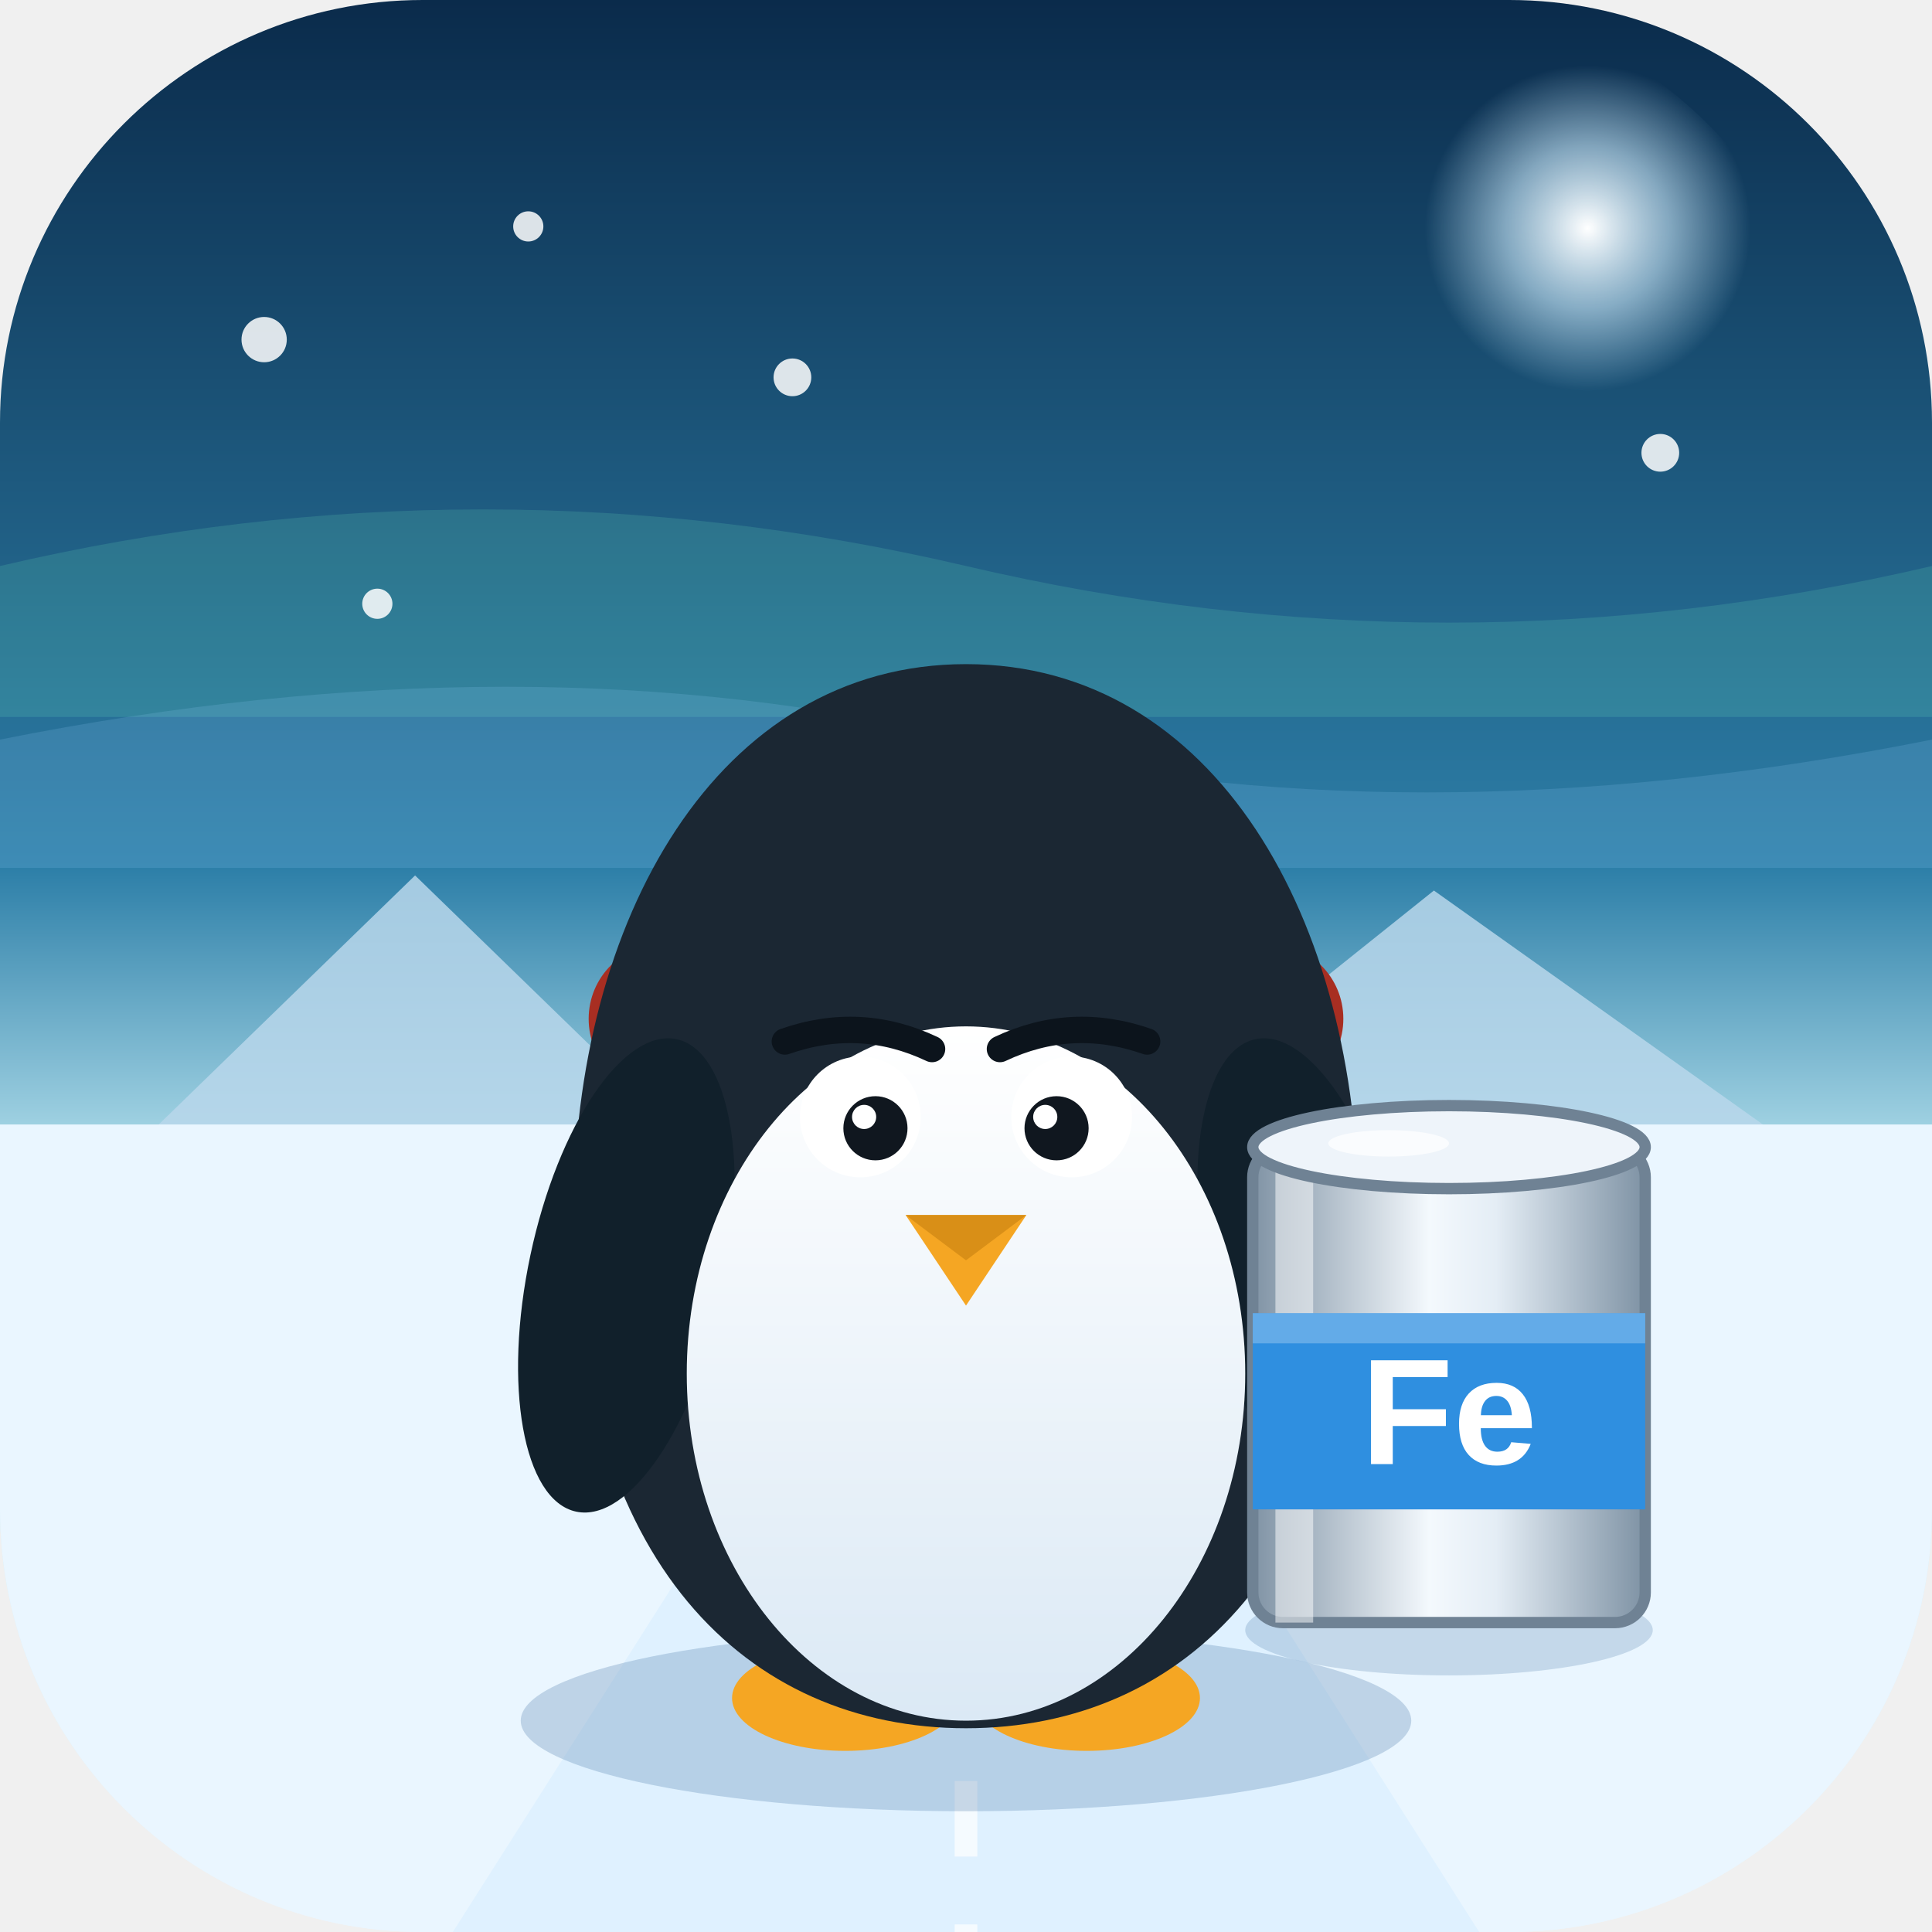
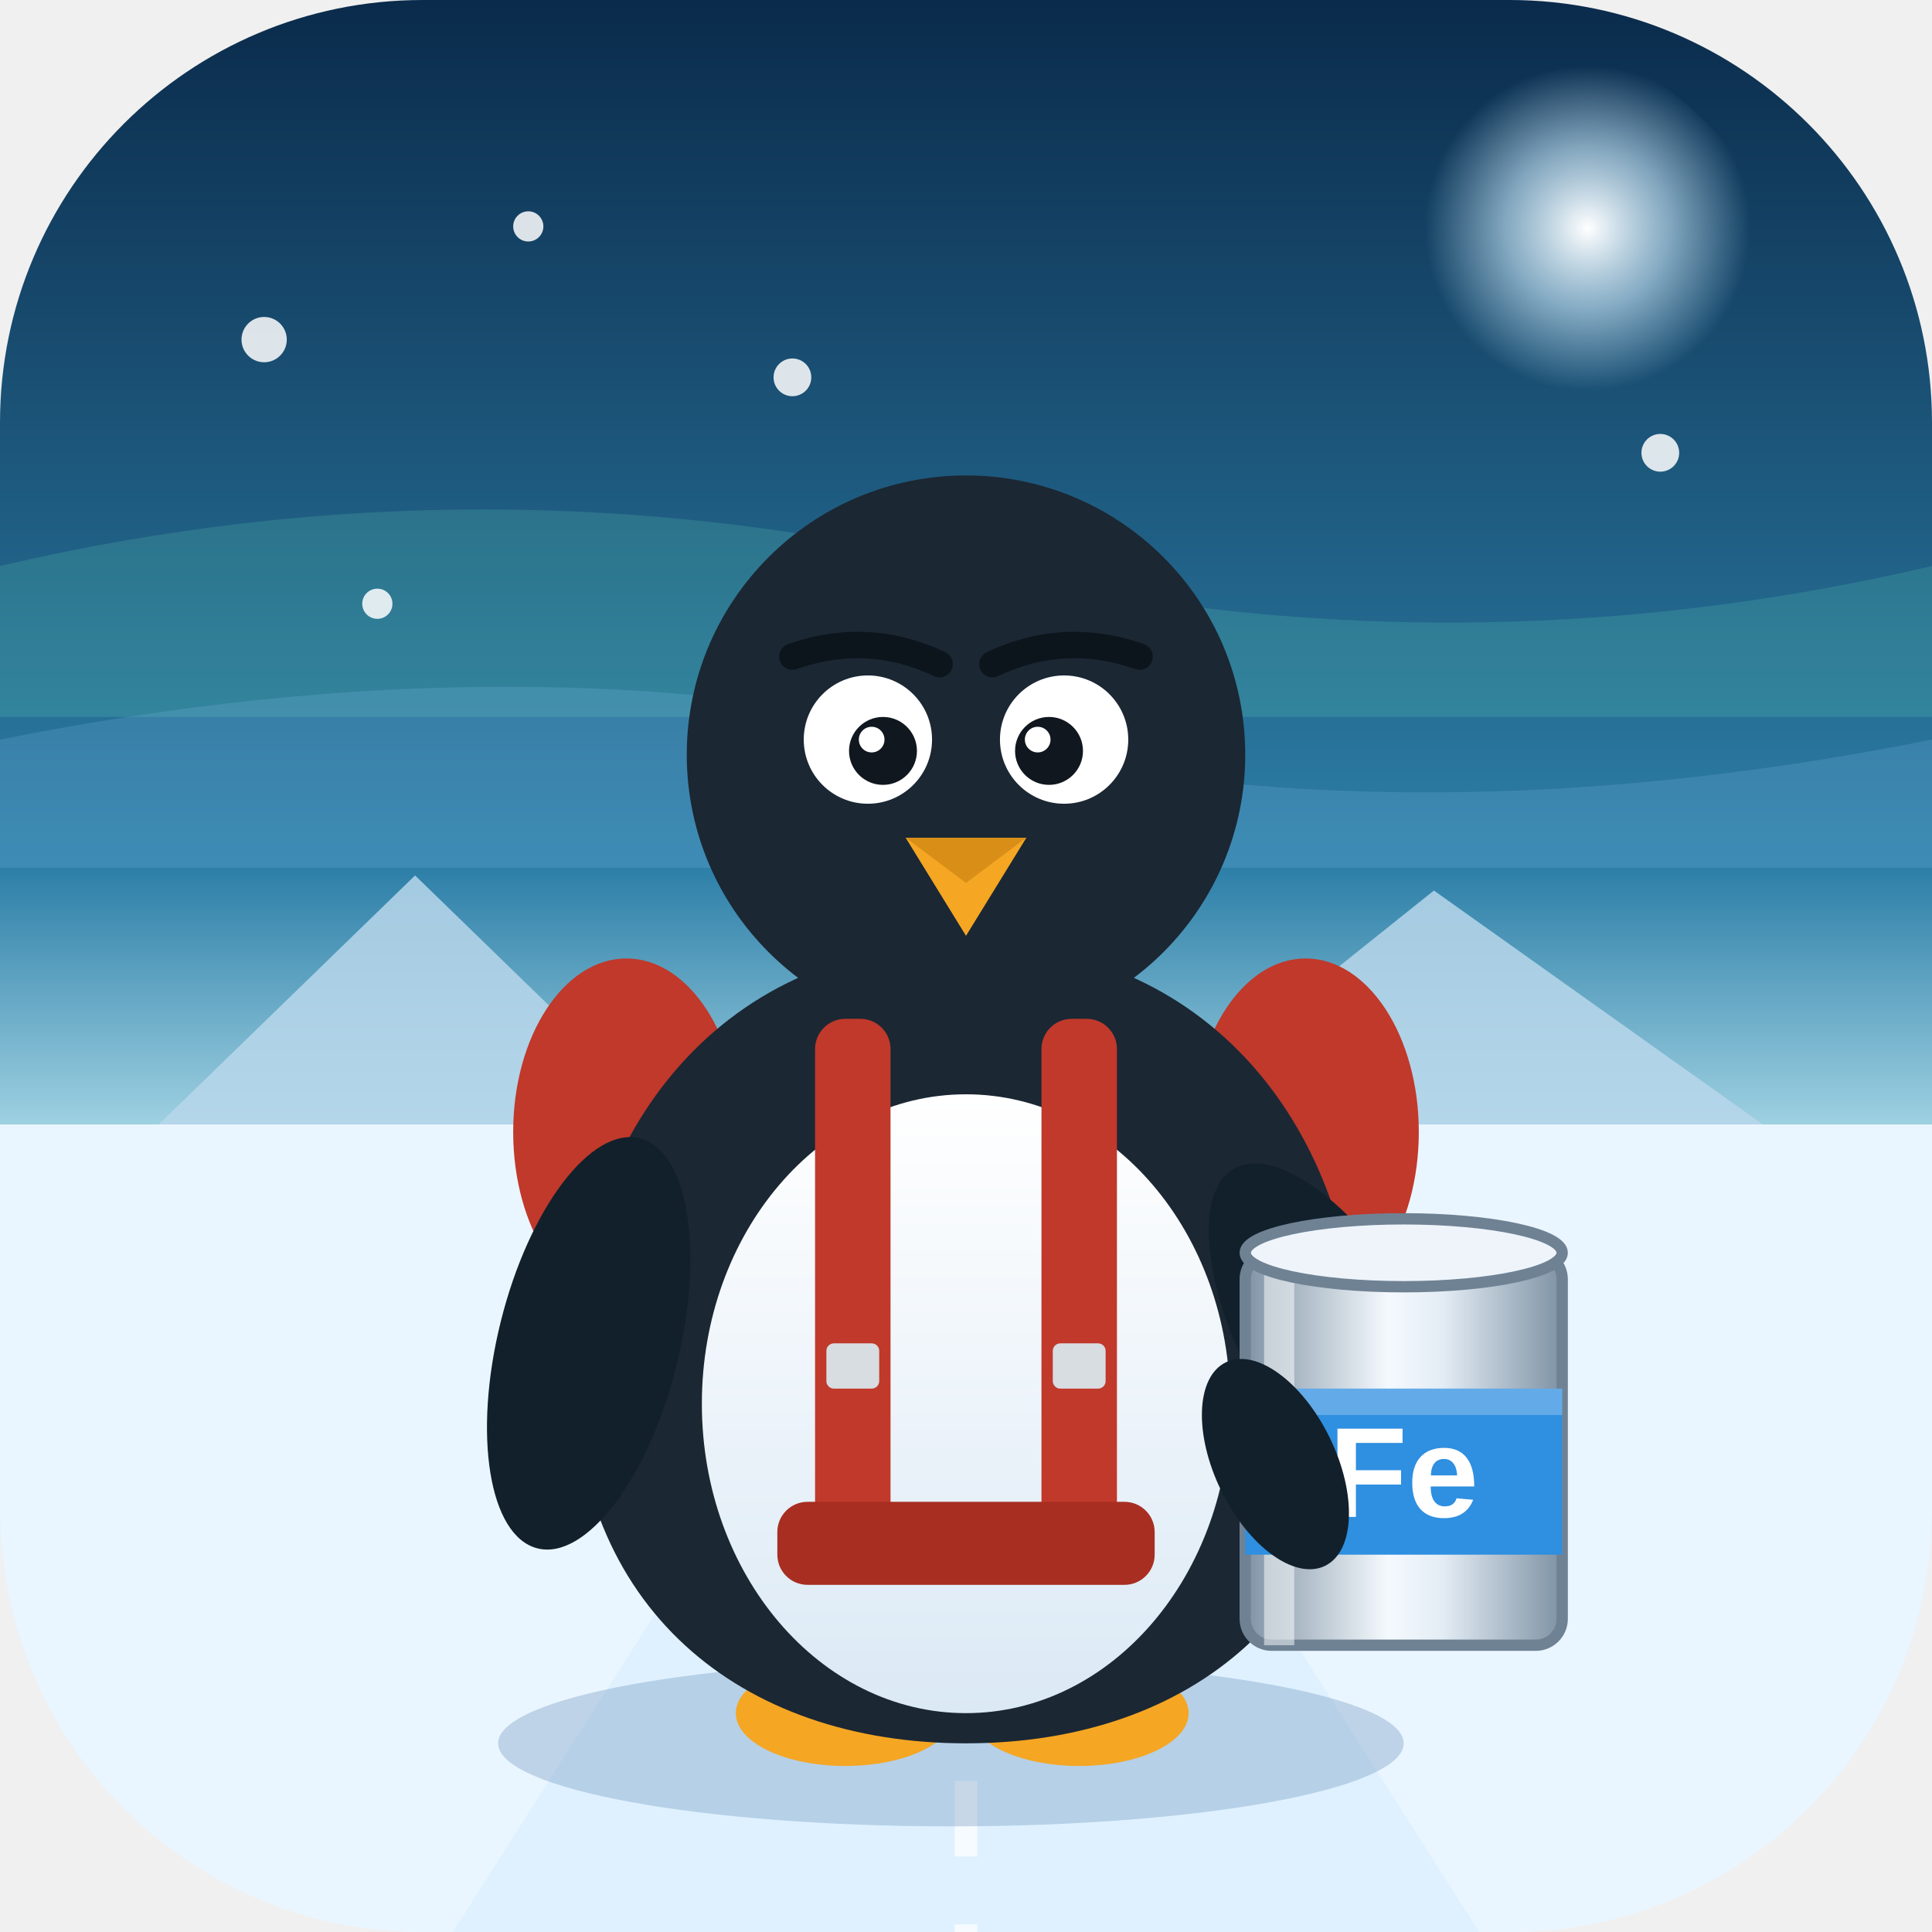
<svg xmlns="http://www.w3.org/2000/svg" width="512" height="512" viewBox="0 0 512 512">
  <defs>
    <linearGradient id="sky" x1="0" y1="0" x2="0" y2="1">
      <stop offset="0" stop-color="#0a2a4a" />
      <stop offset="0.45" stop-color="#2d7fa8" />
      <stop offset="0.62" stop-color="#bfe8f2" />
      <stop offset="1" stop-color="#eaf6ff" />
    </linearGradient>
    <radialGradient id="sun" cx="0.72" cy="0.26" r="0.18">
      <stop offset="0" stop-color="#ffffff" />
      <stop offset="0.5" stop-color="#cfeeff" stop-opacity="0.6" />
      <stop offset="1" stop-color="#cfeeff" stop-opacity="0" />
    </radialGradient>
    <linearGradient id="belly" x1="0" y1="0" x2="0" y2="1">
      <stop offset="0" stop-color="#ffffff" />
      <stop offset="1" stop-color="#dbe9f5" />
    </linearGradient>
    <linearGradient id="tin" x1="0" y1="0" x2="1" y2="0">
      <stop offset="0" stop-color="#8093a5" />
      <stop offset="0.45" stop-color="#f4f9fd" />
      <stop offset="0.62" stop-color="#e4edf5" />
      <stop offset="1" stop-color="#7e92a4" />
    </linearGradient>
    <clipPath id="round">
      <rect x="0" y="0" width="512" height="512" rx="112" ry="112" />
    </clipPath>
  </defs>
  <g clip-path="url(#round)">
    <rect width="512" height="512" fill="url(#sky)" />
    <circle cx="368" cy="118" r="120" fill="url(#sun)" />
    <path d="M0 150 Q128 120 256 150 T512 150 V190 H0 Z" fill="#7affc8" opacity="0.14" />
    <path d="M0 196 Q140 168 256 196 T512 196 V230 H0 Z" fill="#9cd2ff" opacity="0.16" />
    <g fill="#b8d7eb" opacity="0.85">
      <polygon points="40,300 110,232 180,300" />
      <polygon points="150,300 230,250 310,300" />
      <polygon points="300,300 380,236 470,300" />
    </g>
    <rect x="0" y="298" width="512" height="214" fill="#eaf6ff" />
    <path d="M256 298 L120 512 H392 Z" fill="#dff1ff" />
    <line x1="256" y1="320" x2="256" y2="512" stroke="#ffffff" stroke-width="6" stroke-dasharray="20 18" opacity="0.7" />
    <g>
-       <ellipse cx="256" cy="456" rx="118" ry="24" fill="#3a6da0" opacity="0.25" />
-       <ellipse cx="224" cy="450" rx="30" ry="14" fill="#f5a623" />
-       <ellipse cx="288" cy="450" rx="30" ry="14" fill="#f5a623" />
-       <rect x="156" y="250" width="200" height="150" rx="48" fill="#c0392b" />
-       <rect x="156" y="250" width="200" height="40" rx="20" fill="#a82e22" />
-       <rect x="176" y="232" width="20" height="40" rx="9" fill="#a82e22" />
-       <rect x="316" y="232" width="20" height="40" rx="9" fill="#a82e22" />
-       <path d="M256 176 C 322 176 360 244 360 322 C 360 414 314 458 256 458 C 198 458 152 414 152 322 C 152 244 190 176 256 176 Z" fill="#1b2733" />
-       <ellipse cx="166" cy="338" rx="26" ry="64" fill="#11202b" transform="rotate(12 166 338)" />
-       <ellipse cx="346" cy="338" rx="26" ry="64" fill="#11202b" transform="rotate(-12 346 338)" />
-       <ellipse cx="256" cy="364" rx="74" ry="92" fill="url(#belly)" />
-       <circle cx="228" cy="296" r="16" fill="#ffffff" />
-       <circle cx="284" cy="296" r="16" fill="#ffffff" />
-       <circle cx="232" cy="299" r="8.5" fill="#10171f" />
-       <circle cx="280" cy="299" r="8.5" fill="#10171f" />
-       <circle cx="229" cy="296" r="3.2" fill="#ffffff" />
-       <circle cx="277" cy="296" r="3.2" fill="#ffffff" />
-       <path d="M208 276 Q228 269 247 278" stroke="#0c141c" stroke-width="7" fill="none" stroke-linecap="round" />
-       <path d="M265 278 Q284 269 304 276" stroke="#0c141c" stroke-width="7" fill="none" stroke-linecap="round" />
-       <polygon points="240,322 272,322 256,346" fill="#f5a623" />
-       <polygon points="240,322 272,322 256,334" fill="#d98f17" />
-     </g>
-     <g transform="translate(384,366)">
-       <ellipse cx="0" cy="66" rx="54" ry="12" fill="#3a6da0" opacity="0.22" />
-       <rect x="-52" y="-62" width="104" height="126" rx="8" fill="url(#tin)" stroke="#6f8294" stroke-width="3" />
-       <rect x="-46" y="-62" width="10" height="126" fill="#ffffff" opacity="0.5" />
-       <rect x="-52" y="-18" width="104" height="52" fill="#2f8fe0" />
-       <rect x="-52" y="-18" width="104" height="8" fill="#ffffff" opacity="0.25" />
-       <text x="0" y="22" text-anchor="middle" font-family="Arial, sans-serif" font-size="40" font-weight="bold" fill="#ffffff">Fe</text>
-       <ellipse cx="0" cy="-62" rx="52" ry="11" fill="#eef4fa" stroke="#6f8294" stroke-width="3" />
-       <ellipse cx="-16" cy="-63" rx="16" ry="3.5" fill="#ffffff" opacity="0.7" />
+       <ellipse cx="252" cy="462" rx="120" ry="22" fill="#3a6da0" opacity="0.25" />
+       <ellipse cx="224" cy="454" rx="29" ry="14" fill="#f5a623" />
+       <ellipse cx="286" cy="454" rx="29" ry="14" fill="#f5a623" />
+       <ellipse cx="166" cy="300" rx="30" ry="46" fill="#c0392b" />
+       <ellipse cx="346" cy="300" rx="30" ry="46" fill="#c0392b" />
+       <path d="M256 250 C 324 250 360 304 360 362 C 360 426 316 462 256 462 C 196 462 152 426 152 362 C 152 304 188 250 256 250 Z" fill="#1b2733" />
+       <ellipse cx="156" cy="356" rx="24" ry="56" fill="#11202b" transform="rotate(14 156 356)" />
+       <ellipse cx="356" cy="360" rx="24" ry="58" fill="#11202b" transform="rotate(-30 356 360)" />
+       <ellipse cx="256" cy="372" rx="70" ry="82" fill="url(#belly)" />
+       <rect x="216" y="270" width="20" height="146" rx="8" fill="#c0392b" />
+       <rect x="276" y="270" width="20" height="146" rx="8" fill="#c0392b" />
+       <rect x="206" y="398" width="100" height="22" rx="8" fill="#a82e22" />
+       <rect x="219" y="356" width="14" height="12" rx="2" fill="#d8dde2" />
+       <rect x="279" y="356" width="14" height="12" rx="2" fill="#d8dde2" />
+       <circle cx="256" cy="200" r="74" fill="#1b2733" />
+       <circle cx="230" cy="196" r="17" fill="#ffffff" />
+       <circle cx="282" cy="196" r="17" fill="#ffffff" />
+       <circle cx="234" cy="199" r="9" fill="#10171f" />
+       <circle cx="278" cy="199" r="9" fill="#10171f" />
+       <circle cx="231" cy="196" r="3.4" fill="#ffffff" />
+       <circle cx="275" cy="196" r="3.4" fill="#ffffff" />
+       <path d="M210 174 Q230 167 249 176" stroke="#0c141c" stroke-width="7" fill="none" stroke-linecap="round" />
+       <path d="M263 176 Q282 167 302 174" stroke="#0c141c" stroke-width="7" fill="none" stroke-linecap="round" />
+       <polygon points="240,222 272,222 256,248" fill="#f5a623" />
+       <polygon points="240,222 272,222 256,234" fill="#d98f17" />
+       <g transform="translate(372,384)">
+         <rect x="-42" y="-52" width="84" height="104" rx="7" fill="url(#tin)" stroke="#6f8294" stroke-width="3" />
+         <rect x="-37" y="-52" width="8" height="104" fill="#ffffff" opacity="0.5" />
+         <rect x="-42" y="-16" width="84" height="44" fill="#2f8fe0" />
+         <rect x="-42" y="-16" width="84" height="7" fill="#ffffff" opacity="0.25" />
+         <text x="0" y="18" text-anchor="middle" font-family="Arial, sans-serif" font-size="34" font-weight="bold" fill="#ffffff">Fe</text>
+         <ellipse cx="0" cy="-52" rx="42" ry="9" fill="#eef4fa" stroke="#6f8294" stroke-width="3" />
+       </g>
+       <ellipse cx="338" cy="388" rx="16" ry="30" fill="#11202b" transform="rotate(-26 338 388)" />
    </g>
    <g fill="#ffffff" opacity="0.85">
      <circle cx="70" cy="90" r="6" />
      <circle cx="140" cy="60" r="4" />
      <circle cx="210" cy="100" r="5" />
      <circle cx="100" cy="160" r="4" />
      <circle cx="440" cy="120" r="5" />
    </g>
  </g>
</svg>
